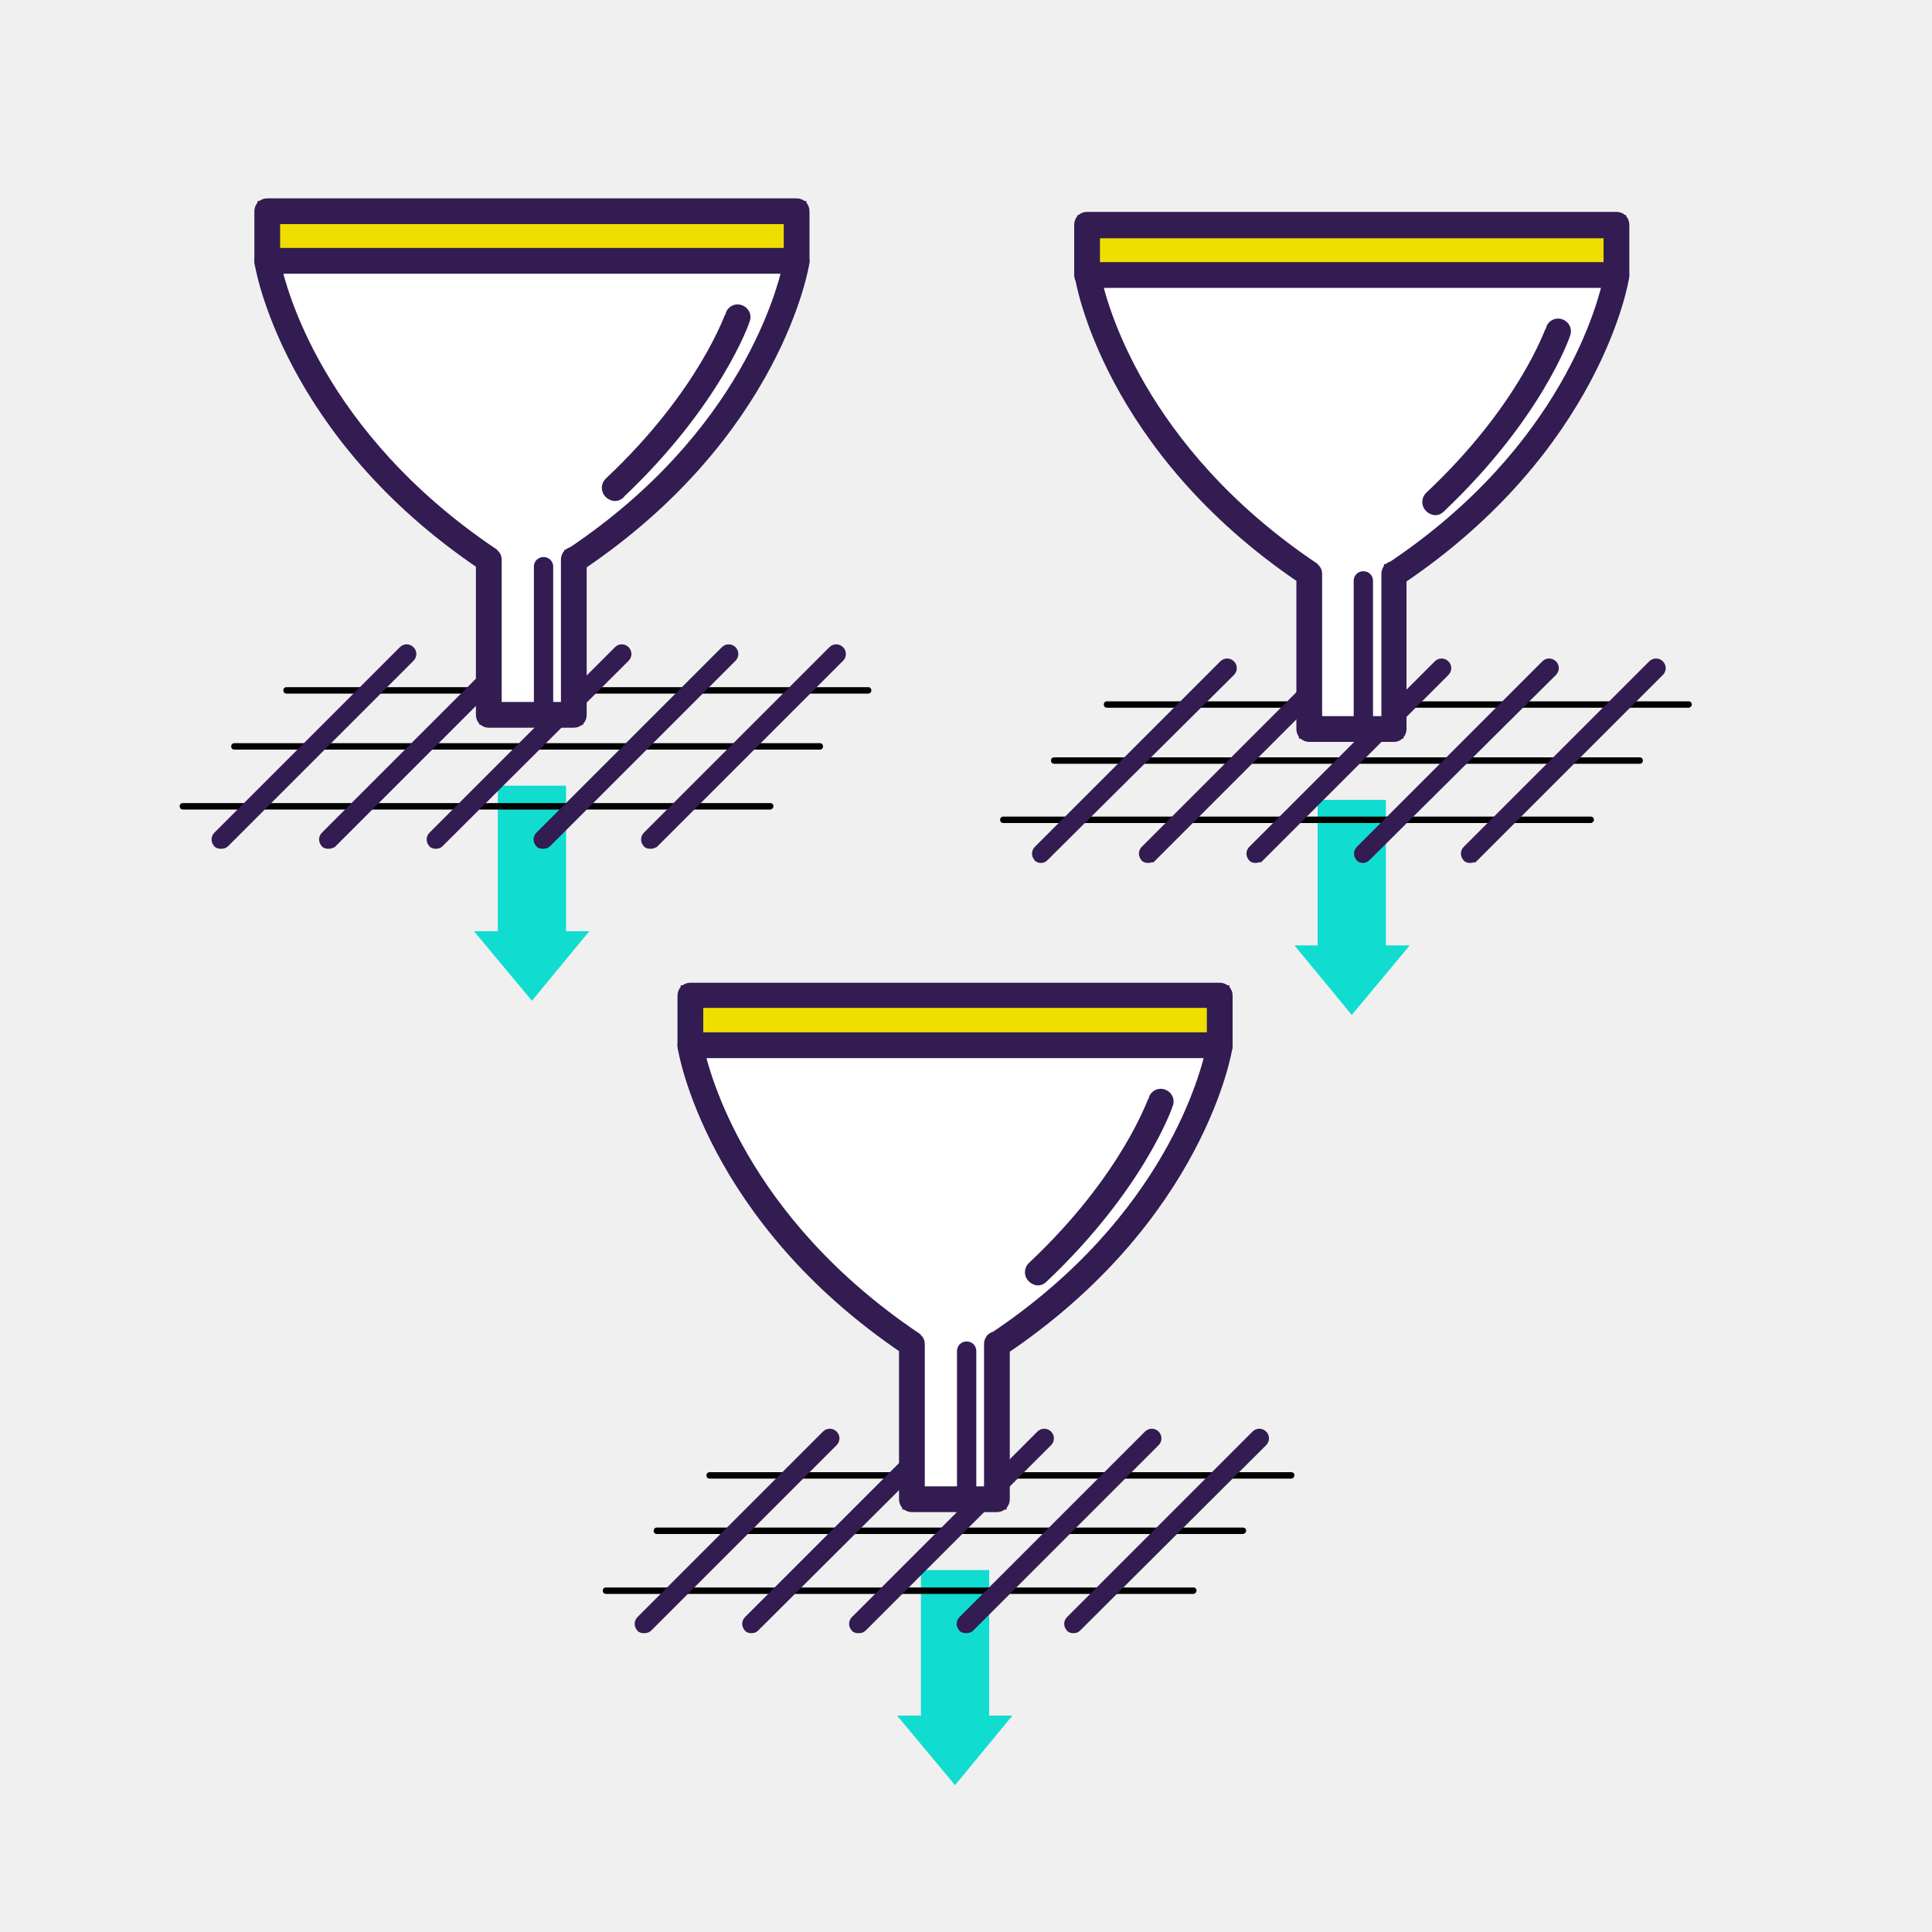
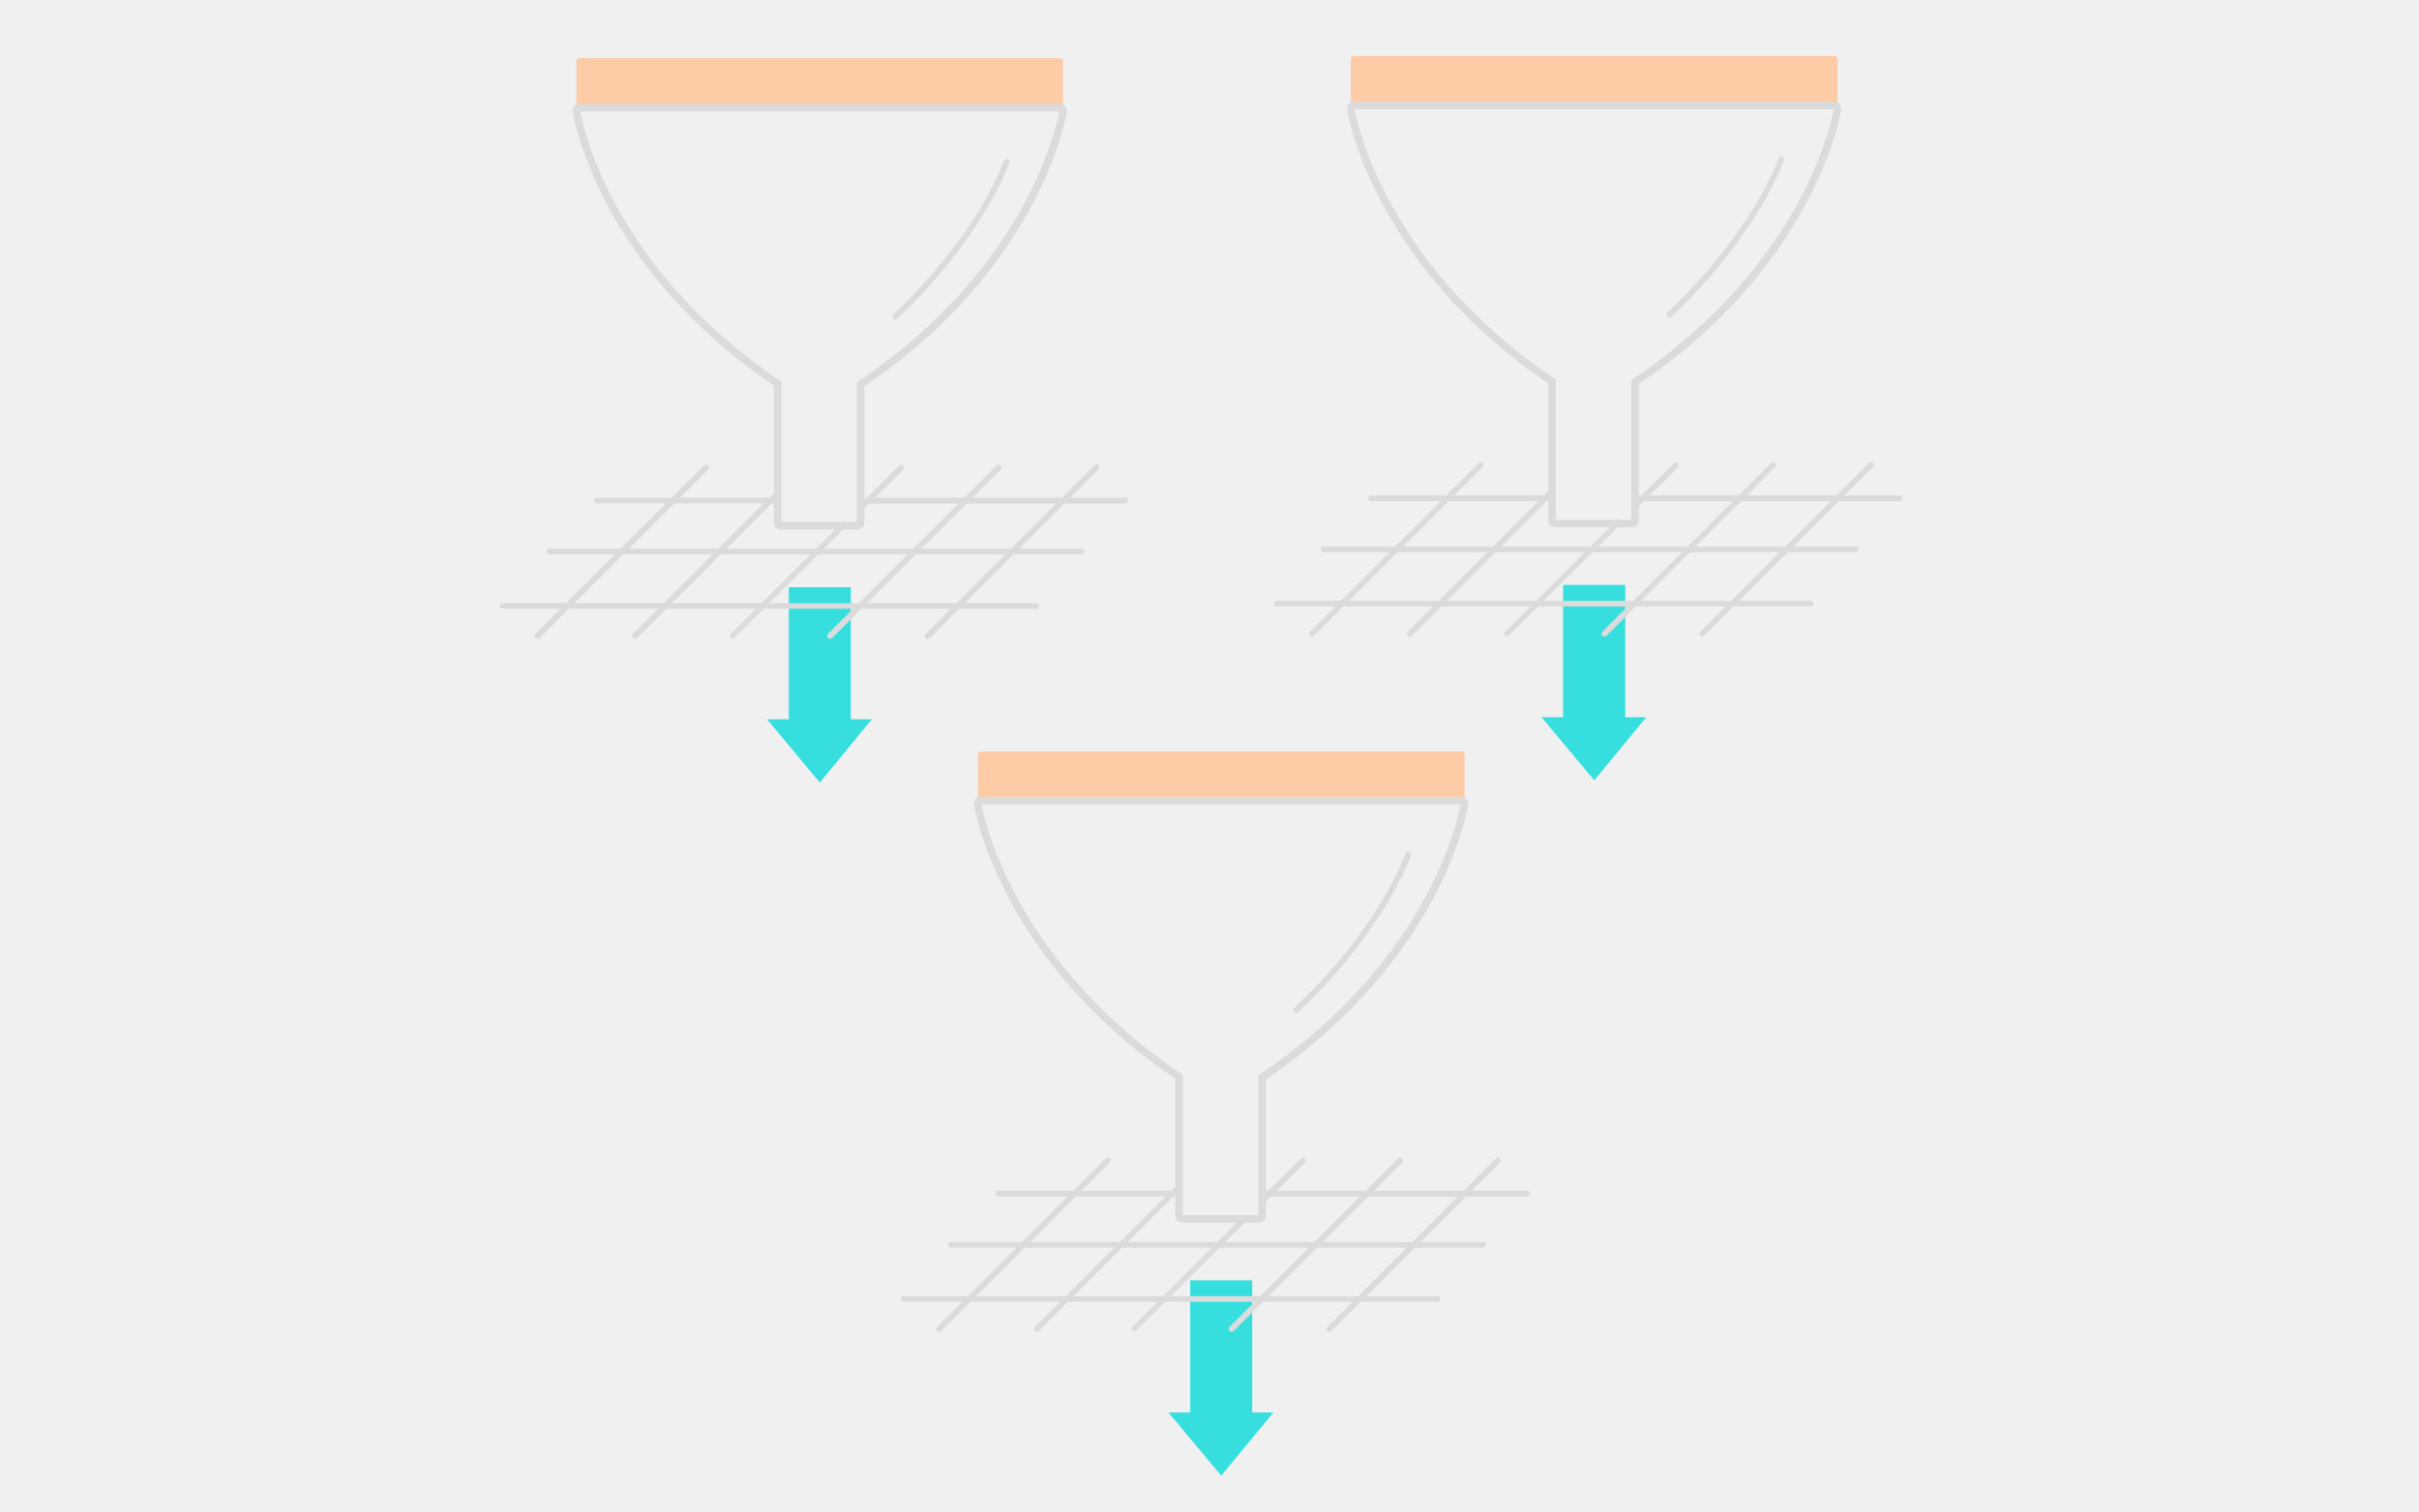
- <svg xmlns="http://www.w3.org/2000/svg" version="1.1" id="Calque_1" x="0px" y="0px" viewBox="0 0 300 300" enable-background="new 0 0 300 300" xml:space="preserve">
+ <svg xmlns="http://www.w3.org/2000/svg" version="1.1" id="Calque_1" x="0px" y="0px" viewBox="0 0 1280 800" enable-background="new 0 0 1280 800" xml:space="preserve">
  <g>
    <g>
-       <polygon fill="#10DDD0" points="87.9,144.6 87.9,122 77.3,122 77.3,144.6 73.6,144.6 82.6,155.4 91.5,144.6   " />
+       <polygon fill="#36DFDE" points="450.2,380.7 450.2,310.8 417.4,310.8 417.4,380.7 405.9,380.7 433.8,414.2 461.3,380.7   " />
    </g>
    <g>
-       <path d="M134.8,107.7H44.5c-0.3,0-0.5-0.2-0.5-0.5c0-0.3,0.2-0.5,0.5-0.5h90.3c0.3,0,0.5,0.2,0.5,0.5    C135.3,107.5,135.1,107.7,134.8,107.7z" />
+       <path fill="#DBDBDB" d="M411.8,263.4h-95.9c-0.9,0-1.5,0.6-1.5,1.5c0,0.9,0.6,1.5,1.5,1.5H411C411,265.4,411.2,264.3,411.8,263.4z    " />
+       <path fill="#DBDBDB" d="M595.4,263.4H455.9c0.3,1,0.4,2.1,0.2,3.1h139.3c0.9,0,1.5-0.6,1.5-1.5C596.9,264,596.3,263.4,595.4,263.4    z" />
    </g>
    <g>
-       <path d="M127.3,116.4H36.4c-0.3,0-0.5-0.2-0.5-0.5c0-0.3,0.2-0.5,0.5-0.5h90.9c0.3,0,0.5,0.2,0.5,0.5    C127.8,116.2,127.6,116.4,127.3,116.4z" />
+       <path fill="#DBDBDB" d="M572.1,293.4H290.7c-0.9,0-1.5-0.6-1.5-1.5s0.6-1.5,1.5-1.5h281.4c0.9,0,1.5,0.6,1.5,1.5    S573.1,293.4,572.1,293.4z" />
    </g>
    <g>
-       <path d="M119.6,125.7H28.4c-0.3,0-0.5-0.2-0.5-0.5c0-0.3,0.2-0.5,0.5-0.5h91.2c0.3,0,0.5,0.2,0.5,0.5    C120.1,125.4,119.9,125.7,119.6,125.7z" />
+       <path fill="#DBDBDB" d="M548.3,322.2H266c-0.9,0-1.5-0.6-1.5-1.5s0.6-1.5,1.5-1.5h282.3c0.9,0,1.5,0.6,1.5,1.5    C549.8,321.3,549.2,322.2,548.3,322.2z" />
    </g>
    <g>
-       <path stroke="#321C52" stroke-width="2" stroke-miterlimit="10" d="M34.3,130.8c-0.1,0-0.3,0-0.3-0.1c-0.2-0.2-0.2-0.5,0-0.7    l28.8-28.8c0.2-0.2,0.5-0.2,0.7,0c0.2,0.2,0.2,0.5,0,0.7l-28.8,28.8C34.6,130.8,34.5,130.8,34.3,130.8z" />
+       <path fill="#DBDBDB" d="M284.2,338c-0.3,0-0.9,0-0.9-0.3c-0.6-0.6-0.6-1.5,0-2.2l89.2-89.2c0.6-0.6,1.5-0.6,2.2,0s0.6,1.5,0,2.2    l-89.2,89.2C285.2,338,284.9,338,284.2,338z" />
    </g>
    <g>
-       <path stroke="#321C52" stroke-width="2" stroke-miterlimit="10" d="M51,130.8c-0.1,0-0.3,0-0.3-0.1c-0.2-0.2-0.2-0.5,0-0.7    l28.8-28.8c0.2-0.2,0.5-0.2,0.7,0c0.2,0.2,0.2,0.5,0,0.7l-28.8,28.8C51.2,130.8,51.1,130.8,51,130.8z" />
+       <path fill="#DBDBDB" d="M411,259.5l-76,76c-0.6,0.6-0.6,1.5,0,2.2c0,0.3,0.6,0.3,0.9,0.3c0.3,0,0.6,0,1.2-0.3l75.3-75.3    C411.8,261.6,411.3,260.6,411,259.5z" />
    </g>
    <g>
-       <path stroke="#321C52" stroke-width="2" stroke-miterlimit="10" d="M67.7,130.8c-0.1,0-0.3,0-0.3-0.1c-0.2-0.2-0.2-0.5,0-0.7    l28.8-28.8c0.2-0.2,0.5-0.2,0.7,0c0.2,0.2,0.2,0.5,0,0.7L68,130.7C67.9,130.8,67.8,130.8,67.7,130.8z" />
+       <path fill="#DBDBDB" d="M446.5,275.7l-59.8,59.8c-0.6,0.6-0.6,1.5,0,2.2c0,0.3,0.6,0.3,0.9,0.3c0.3,0,0.6,0,0.9-0.3l60.7-60.5    C448.1,277,447.2,276.4,446.5,275.7z" />
+       <path fill="#DBDBDB" d="M478,246.4c-0.6-0.6-1.5-0.6-2.2,0l-21.1,21.1c0.7,0.8,1.2,1.8,1.4,2.9l21.9-21.8    C478.6,247.9,478.6,247,478,246.4z" />
    </g>
    <g>
-       <path stroke="#321C52" stroke-width="2" stroke-miterlimit="10" d="M84.3,130.8c-0.1,0-0.3,0-0.3-0.1c-0.2-0.2-0.2-0.5,0-0.7    l28.8-28.8c0.2-0.2,0.5-0.2,0.7,0c0.2,0.2,0.2,0.5,0,0.7l-28.8,28.8C84.6,130.8,84.4,130.8,84.3,130.8z" />
+       <path fill="#DBDBDB" d="M439,338c-0.3,0-0.9,0-0.9-0.3c-0.6-0.6-0.6-1.5,0-2.2l89.2-89.2c0.6-0.6,1.5-0.6,2.2,0s0.6,1.5,0,2.2    l-89.2,89.2C440,338,439.3,338,439,338z" />
    </g>
    <g>
-       <path stroke="#321C52" stroke-width="2" stroke-miterlimit="10" d="M101,130.8c-0.1,0-0.3,0-0.3-0.1c-0.2-0.2-0.2-0.5,0-0.7    l28.8-28.8c0.2-0.2,0.5-0.2,0.7,0c0.2,0.2,0.2,0.5,0,0.7l-28.8,28.8C101.2,130.8,101.1,130.8,101,130.8z" />
+       <path fill="#DBDBDB" d="M490.7,338c-0.3,0-0.9,0-0.9-0.3c-0.6-0.6-0.6-1.5,0-2.2l89.2-89.2c0.6-0.6,1.5-0.6,2.2,0    c0.6,0.6,0.6,1.5,0,2.2L492,337.7C491.3,338,491,338,490.7,338z" />
    </g>
    <g>
-       <rect x="41.5" y="32.7" fill="#EFDE00" stroke="#321C52" stroke-width="3" stroke-miterlimit="10" width="82.2" height="7.8" />
-       <path fill="#EFDE00" stroke="#321C52" stroke-width="3" stroke-miterlimit="10" d="M123.7,41.1H41.5c-0.3,0-0.5-0.2-0.5-0.5v-7.8    c0-0.3,0.2-0.5,0.5-0.5h82.2c0.3,0,0.5,0.2,0.5,0.5v7.8C124.2,40.8,123.9,41.1,123.7,41.1z M42,40.1h81.2v-6.8H42V40.1z" />
+       <rect x="306.5" y="32" fill="#FECBA7" width="254.5" height="24.1" />
+       <path fill="#FECBA7" d="M561,58H306.5c-0.9,0-1.5-0.6-1.5-1.5V32.3c0-0.9,0.6-1.5,1.5-1.5H561c0.9,0,1.5,0.6,1.5,1.5v24.1    C562.5,57.1,561.6,58,561,58z M308.1,54.9h251.4V33.8H308.1V54.9z" />
    </g>
    <g>
-       <path fill="#FFFFFF" stroke="#321C52" stroke-width="3" stroke-miterlimit="10" d="M82.6,40.6H41.5c0,0,3.8,25.9,34.4,46.4V111    h13.2V86.9h0.1c30.6-20.5,34.4-46.4,34.4-46.4H82.6z" />
-       <path fill="#FFFFFF" stroke="#321C52" stroke-width="3" stroke-miterlimit="10" d="M89.1,111.5H75.9c-0.3,0-0.5-0.2-0.5-0.5V87.2    C45.2,66.9,41,40.9,41,40.6c0-0.1,0-0.3,0.1-0.4c0.1-0.1,0.2-0.2,0.4-0.2h82.2c0.1,0,0.3,0.1,0.4,0.2c0.1,0.1,0.1,0.3,0.1,0.4    c0,0.3-4.2,26.3-34.6,46.7V111C89.6,111.3,89.4,111.5,89.1,111.5z M76.4,110.5h12.2V86.9c0-0.3,0.2-0.5,0.5-0.5    c27.5-18.4,33.2-41.5,34-45.4h-81c0.8,3.9,6.6,27,34.1,45.5c0.1,0.1,0.2,0.2,0.2,0.4V110.5z" />
+       <path fill="none" stroke="#DBDBDB" stroke-width="4" stroke-miterlimit="10" d="M453.9,278.2H413c-0.9,0-1.5-0.6-1.5-1.5V203    C318,140.2,305,59.7,305,58.8c0-0.3,0-0.9,0.3-1.2c0.3-0.3,0.6-0.6,1.2-0.6H561c0.3,0,0.9,0.3,1.2,0.6c0.3,0.3,0.3,0.9,0.3,1.2    c0,0.9-13,81.4-107.1,144.6v73.4C455.4,277.6,454.8,278.2,453.9,278.2z" />
    </g>
    <g>
-       <path stroke="#321C52" stroke-width="2" stroke-miterlimit="10" d="M84.4,111.5c-0.3,0-0.5-0.2-0.5-0.5V88c0-0.3,0.2-0.5,0.5-0.5    c0.3,0,0.5,0.2,0.5,0.5v23C84.9,111.3,84.7,111.5,84.4,111.5z" />
-     </g>
-     <g>
-       <path stroke="#321C52" stroke-width="3" stroke-miterlimit="10" d="M95.5,76.3c-0.1,0-0.3-0.1-0.4-0.2c-0.2-0.2-0.2-0.5,0-0.7    c14.8-13.9,18.9-26.2,19-26.3c0.1-0.3,0.4-0.4,0.6-0.3c0.3,0.1,0.4,0.4,0.3,0.6c0,0.1-4.3,12.6-19.2,26.7    C95.8,76.2,95.6,76.3,95.5,76.3z" />
+       <path fill="#DBDBDB" d="M473.7,169.3c-0.3,0-0.9-0.3-1.2-0.6c-0.6-0.6-0.6-1.5,0-2.2c45.8-43,58.5-81.1,58.8-81.4    c0.3-0.9,1.2-1.2,1.9-0.9c0.9,0.3,1.2,1.2,0.9,1.9c0,0.3-13.3,39-59.4,82.7C474.6,169,474,169.3,473.7,169.3z" />
    </g>
  </g>
  <g>
    <g>
-       <polygon fill="#10DDD0" points="215.2,146.8 215.2,124.2 204.6,124.2 204.6,146.8 201,146.8 209.9,157.6 218.9,146.8   " />
+       <polygon fill="#36DFDE" points="860,379.6 860,309.6 827.1,309.6 827.1,379.6 815.7,379.6 843.6,413 871.1,379.6   " />
    </g>
    <g>
-       <path d="M262.2,109.9h-90.3c-0.3,0-0.5-0.2-0.5-0.5c0-0.3,0.2-0.5,0.5-0.5h90.3c0.3,0,0.5,0.2,0.5,0.5    C262.7,109.7,262.4,109.9,262.2,109.9z" />
+       <path fill="#DBDBDB" d="M821.5,262.2h-95.9c-0.9,0-1.5,0.6-1.5,1.5c0,0.9,0.6,1.5,1.5,1.5h95.2C820.8,264.2,821,263.2,821.5,262.2    z" />
+       <path fill="#DBDBDB" d="M1005.1,262.2H865.7c0.3,1,0.4,2.1,0.2,3.1h139.3c0.9,0,1.5-0.6,1.5-1.5    C1006.7,262.8,1006.1,262.2,1005.1,262.2z" />
    </g>
    <g>
-       <path d="M254.6,118.6h-90.9c-0.3,0-0.5-0.2-0.5-0.5c0-0.3,0.2-0.5,0.5-0.5h90.9c0.3,0,0.5,0.2,0.5,0.5    C255.1,118.4,254.9,118.6,254.6,118.6z" />
+       <path fill="#DBDBDB" d="M981.9,292.3H700.5c-0.9,0-1.5-0.6-1.5-1.5c0-0.9,0.6-1.5,1.5-1.5h281.4c0.9,0,1.5,0.6,1.5,1.5    S982.9,292.3,981.9,292.3z" />
    </g>
    <g>
-       <path d="M247,127.8h-91.2c-0.3,0-0.5-0.2-0.5-0.5c0-0.3,0.2-0.5,0.5-0.5H247c0.3,0,0.5,0.2,0.5,0.5    C247.5,127.6,247.2,127.8,247,127.8z" />
+       <path fill="#DBDBDB" d="M958.1,321H675.8c-0.9,0-1.5-0.6-1.5-1.5c0-0.9,0.6-1.5,1.5-1.5h282.3c0.9,0,1.5,0.6,1.5,1.5    C959.6,320.1,959,321,958.1,321z" />
    </g>
    <g>
-       <path stroke="#321C52" stroke-width="2" stroke-miterlimit="10" d="M161.7,133c-0.1,0-0.3,0-0.3-0.1c-0.2-0.2-0.2-0.5,0-0.7    l28.8-28.8c0.2-0.2,0.5-0.2,0.7,0c0.2,0.2,0.2,0.5,0,0.7L162,132.8C161.9,132.9,161.8,133,161.7,133z" />
+       <path fill="#DBDBDB" d="M694,336.8c-0.3,0-0.9,0-0.9-0.3c-0.6-0.6-0.6-1.5,0-2.2l89.2-89.2c0.6-0.6,1.5-0.6,2.2,0s0.6,1.5,0,2.2    l-89.2,89.2C695,336.8,694.6,336.8,694,336.8z" />
    </g>
    <g>
-       <path stroke="#321C52" stroke-width="2" stroke-miterlimit="10" d="M178.3,133c-0.1,0-0.3,0-0.3-0.1c-0.2-0.2-0.2-0.5,0-0.7    l28.8-28.8c0.2-0.2,0.5-0.2,0.7,0c0.2,0.2,0.2,0.5,0,0.7l-28.8,28.8C178.6,132.9,178.5,133,178.3,133z" />
+       <path fill="#DBDBDB" d="M820.8,258.4l-76,76c-0.6,0.6-0.6,1.5,0,2.2c0,0.3,0.6,0.3,0.9,0.3s0.6,0,1.2-0.3l75.3-75.3    C821.6,260.5,821.1,259.5,820.8,258.4z" />
    </g>
    <g>
-       <path stroke="#321C52" stroke-width="2" stroke-miterlimit="10" d="M195,133c-0.1,0-0.3,0-0.3-0.1c-0.2-0.2-0.2-0.5,0-0.7    l28.8-28.8c0.2-0.2,0.5-0.2,0.7,0c0.2,0.2,0.2,0.5,0,0.7l-28.8,28.8C195.3,132.9,195.1,133,195,133z" />
+       <path fill="#DBDBDB" d="M856.3,274.5l-59.8,59.8c-0.6,0.6-0.6,1.5,0,2.2c0,0.3,0.6,0.3,0.9,0.3s0.6,0,0.9-0.3l60.7-60.5    C857.9,275.8,857,275.3,856.3,274.5z" />
+       <path fill="#DBDBDB" d="M887.8,245.2c-0.6-0.6-1.5-0.6-2.2,0l-21.1,21.1c0.7,0.8,1.2,1.8,1.4,2.9l21.9-21.8    C888.4,246.8,888.4,245.8,887.8,245.2z" />
    </g>
    <g>
-       <path stroke="#321C52" stroke-width="2" stroke-miterlimit="10" d="M211.7,133c-0.1,0-0.3,0-0.3-0.1c-0.2-0.2-0.2-0.5,0-0.7    l28.8-28.8c0.2-0.2,0.5-0.2,0.7,0c0.2,0.2,0.2,0.5,0,0.7L212,132.8C211.9,132.9,211.8,133,211.7,133z" />
+       <path fill="#DBDBDB" d="M848.8,336.8c-0.3,0-0.9,0-0.9-0.3c-0.6-0.6-0.6-1.5,0-2.2l89.2-89.2c0.6-0.6,1.5-0.6,2.2,0s0.6,1.5,0,2.2    l-89.2,89.2C849.7,336.8,849.1,336.8,848.8,336.8z" />
    </g>
    <g>
-       <path stroke="#321C52" stroke-width="2" stroke-miterlimit="10" d="M228.3,133c-0.1,0-0.3,0-0.3-0.1c-0.2-0.2-0.2-0.5,0-0.7    l28.8-28.8c0.2-0.2,0.5-0.2,0.7,0c0.2,0.2,0.2,0.5,0,0.7l-28.8,28.8C228.6,132.9,228.5,133,228.3,133z" />
+       <path fill="#DBDBDB" d="M900.5,336.8c-0.3,0-0.9,0-0.9-0.3c-0.6-0.6-0.6-1.5,0-2.2l89.2-89.2c0.6-0.6,1.5-0.6,2.2,0s0.6,1.5,0,2.2    l-89.2,89.2C901.1,336.8,900.8,336.8,900.5,336.8z" />
    </g>
    <g>
-       <rect x="168.8" y="34.9" fill="#EFDE00" stroke="#321C52" stroke-width="3" stroke-miterlimit="10" width="82.2" height="7.8" />
-       <path fill="#EFDE00" stroke="#321C52" stroke-width="3" stroke-miterlimit="10" d="M251,43.2h-82.2c-0.3,0-0.5-0.2-0.5-0.5v-7.8    c0-0.3,0.2-0.5,0.5-0.5H251c0.3,0,0.5,0.2,0.5,0.5v7.8C251.5,43,251.3,43.2,251,43.2z M169.3,42.3h81.2v-6.8h-81.2V42.3z" />
+       <rect x="716.3" y="30.8" fill="#FECBA7" width="254.5" height="24.1" />
+       <path fill="#FECBA7" d="M970.8,56.8H716.3c-0.9,0-1.5-0.6-1.5-1.5V31.1c0-0.9,0.6-1.5,1.5-1.5h254.5c0.9,0,1.5,0.6,1.5,1.5v24.1    C972.3,55.9,971.4,56.8,970.8,56.8z M717.9,53.7h251.4V32.7H717.9V53.7z" />
    </g>
    <g>
-       <path fill="#FFFFFF" stroke="#321C52" stroke-width="3" stroke-miterlimit="10" d="M209.9,42.7h-41.1c0,0,3.8,25.9,34.4,46.4v24.1    h13.2V89.1h0.1C247.2,68.6,251,42.7,251,42.7H209.9z" />
-       <path fill="#FFFFFF" stroke="#321C52" stroke-width="3" stroke-miterlimit="10" d="M216.5,113.7h-13.2c-0.3,0-0.5-0.2-0.5-0.5    V89.4c-30.2-20.3-34.4-46.3-34.4-46.6c0-0.1,0-0.3,0.1-0.4c0.1-0.1,0.2-0.2,0.4-0.2H251c0.1,0,0.3,0.1,0.4,0.2    c0.1,0.1,0.1,0.3,0.1,0.4c0,0.3-4.2,26.3-34.6,46.7v23.7C216.9,113.5,216.7,113.7,216.5,113.7z M203.8,112.7H216V89.1    c0-0.3,0.2-0.5,0.5-0.5c27.5-18.4,33.2-41.5,34-45.4h-81c0.8,3.9,6.6,27,34.1,45.5c0.1,0.1,0.2,0.2,0.2,0.4V112.7z" />
+       <path fill="none" stroke="#DBDBDB" stroke-width="4" stroke-miterlimit="10" d="M863.7,277.1h-40.9c-0.9,0-1.5-0.6-1.5-1.5v-73.7    C727.8,139,714.8,58.5,714.8,57.6c0-0.3,0-0.9,0.3-1.2c0.3-0.3,0.6-0.6,1.2-0.6h254.5c0.3,0,0.9,0.3,1.2,0.6    c0.3,0.3,0.3,0.9,0.3,1.2c0,0.9-13,81.4-107.1,144.6v73.4C865.2,276.5,864.6,277.1,863.7,277.1z" />
    </g>
    <g>
-       <path stroke="#321C52" stroke-width="2" stroke-miterlimit="10" d="M211.7,113.7c-0.3,0-0.5-0.2-0.5-0.5v-23    c0-0.3,0.2-0.5,0.5-0.5c0.3,0,0.5,0.2,0.5,0.5v23C212.2,113.5,212,113.7,211.7,113.7z" />
-     </g>
-     <g>
-       <path stroke="#321C52" stroke-width="3" stroke-miterlimit="10" d="M222.9,78.5c-0.1,0-0.3-0.1-0.4-0.2c-0.2-0.2-0.2-0.5,0-0.7    c14.8-13.9,18.9-26.2,19-26.3c0.1-0.3,0.4-0.4,0.6-0.3c0.3,0.1,0.4,0.4,0.3,0.6c0,0.1-4.3,12.6-19.2,26.7    C223.1,78.4,223,78.5,222.9,78.5z" />
+       <path fill="#DBDBDB" d="M883.5,168.1c-0.3,0-0.9-0.3-1.2-0.6c-0.6-0.6-0.6-1.5,0-2.2c45.8-43,58.5-81.1,58.8-81.4    c0.3-0.9,1.2-1.2,1.9-0.9c0.9,0.3,1.2,1.2,0.9,1.9c0,0.3-13.3,39-59.4,82.7C884.4,167.8,883.8,168.1,883.5,168.1z" />
    </g>
  </g>
  <g>
    <g>
-       <polygon fill="#10DDD0" points="153.6,266.4 153.6,243.8 143,243.8 143,266.4 139.3,266.4 148.3,277.2 157.2,266.4   " />
+       <polygon fill="#36DFDE" points="662.6,747.6 662.6,677.6 629.8,677.6 629.8,747.6 618.3,747.6 646.2,781 673.8,747.6   " />
    </g>
    <g>
-       <path d="M200.5,229.6h-90.3c-0.3,0-0.5-0.2-0.5-0.5c0-0.3,0.2-0.5,0.5-0.5h90.3c0.3,0,0.5,0.2,0.5,0.5    C201,229.3,200.8,229.6,200.5,229.6z" />
+       <path fill="#DBDBDB" d="M624.2,630.2h-95.9c-0.9,0-1.5,0.6-1.5,1.5s0.6,1.5,1.5,1.5h95.2C623.4,632.2,623.7,631.2,624.2,630.2z" />
+       <path fill="#DBDBDB" d="M807.8,630.2H668.4c0.3,1,0.4,2.1,0.2,3.1h139.3c0.9,0,1.5-0.6,1.5-1.5S808.7,630.2,807.8,630.2z" />
    </g>
    <g>
-       <path d="M193,238.2H102c-0.3,0-0.5-0.2-0.5-0.5c0-0.3,0.2-0.5,0.5-0.5H193c0.3,0,0.5,0.2,0.5,0.5C193.5,238,193.2,238.2,193,238.2    z" />
+       <path fill="#DBDBDB" d="M784.6,660.3H503.2c-0.9,0-1.5-0.6-1.5-1.5s0.6-1.5,1.5-1.5h281.4c0.9,0,1.5,0.6,1.5,1.5    C786.1,659.6,785.5,660.3,784.6,660.3z" />
    </g>
    <g>
-       <path d="M185.3,247.5H94.1c-0.3,0-0.5-0.2-0.5-0.5c0-0.3,0.2-0.5,0.5-0.5h91.2c0.3,0,0.5,0.2,0.5,0.5    C185.8,247.2,185.6,247.5,185.3,247.5z" />
+       <path fill="#DBDBDB" d="M760.7,689H478.4c-0.9,0-1.5-0.6-1.5-1.5s0.6-1.5,1.5-1.5h282.3c0.9,0,1.5,0.6,1.5,1.5    C762.3,688.1,761.7,689,760.7,689z" />
    </g>
    <g>
-       <path stroke="#321C52" stroke-width="2" stroke-miterlimit="10" d="M100,252.6c-0.1,0-0.3,0-0.3-0.1c-0.2-0.2-0.2-0.5,0-0.7    l28.8-28.8c0.2-0.2,0.5-0.2,0.7,0c0.2,0.2,0.2,0.5,0,0.7l-28.8,28.8C100.3,252.6,100.1,252.6,100,252.6z" />
+       <path fill="#DBDBDB" d="M496.7,704.8c-0.3,0-0.9,0-0.9-0.3c-0.6-0.6-0.6-1.5,0-2.2l89.2-89.2c0.6-0.6,1.5-0.6,2.2,0s0.6,1.5,0,2.2    l-89.2,89.2C497.6,704.8,497.3,704.8,496.7,704.8z" />
    </g>
    <g>
-       <path stroke="#321C52" stroke-width="2" stroke-miterlimit="10" d="M116.7,252.6c-0.1,0-0.3,0-0.3-0.1c-0.2-0.2-0.2-0.5,0-0.7    l28.8-28.8c0.2-0.2,0.5-0.2,0.7,0c0.2,0.2,0.2,0.5,0,0.7L117,252.5C116.9,252.6,116.8,252.6,116.7,252.6z" />
+       <path fill="#DBDBDB" d="M623.5,626.4l-76,76c-0.6,0.6-0.6,1.5,0,2.2c0,0.3,0.6,0.3,0.9,0.3s0.6,0,1.2-0.3l75.3-75.3    C624.2,628.5,623.7,627.5,623.5,626.4z" />
    </g>
    <g>
-       <path stroke="#321C52" stroke-width="2" stroke-miterlimit="10" d="M133.3,252.6c-0.1,0-0.3,0-0.3-0.1c-0.2-0.2-0.2-0.5,0-0.7    l28.8-28.8c0.2-0.2,0.5-0.2,0.7,0c0.2,0.2,0.2,0.5,0,0.7l-28.8,28.8C133.6,252.6,133.5,252.6,133.3,252.6z" />
+       <path fill="#DBDBDB" d="M659,642.5l-59.8,59.8c-0.6,0.6-0.6,1.5,0,2.2c0,0.3,0.6,0.3,0.9,0.3s0.6,0,0.9-0.3l60.7-60.5    C660.6,643.8,659.7,643.3,659,642.5z" />
+       <path fill="#DBDBDB" d="M690.5,613.2c-0.6-0.6-1.5-0.6-2.2,0l-21.1,21.1c0.7,0.8,1.2,1.8,1.4,2.9l21.9-21.8    C691.1,614.8,691.1,613.8,690.5,613.2z" />
    </g>
    <g>
-       <path stroke="#321C52" stroke-width="2" stroke-miterlimit="10" d="M150,252.6c-0.1,0-0.3,0-0.3-0.1c-0.2-0.2-0.2-0.5,0-0.7    l28.8-28.8c0.2-0.2,0.5-0.2,0.7,0c0.2,0.2,0.2,0.5,0,0.7l-28.8,28.8C150.2,252.6,150.1,252.6,150,252.6z" />
+       <path fill="#DBDBDB" d="M651.5,704.8c-0.3,0-0.9,0-0.9-0.3c-0.6-0.6-0.6-1.5,0-2.2l89.2-89.2c0.6-0.6,1.5-0.6,2.2,0    c0.6,0.6,0.6,1.5,0,2.2l-89.2,89.2C652.4,704.8,651.8,704.8,651.5,704.8z" />
    </g>
    <g>
-       <path stroke="#321C52" stroke-width="2" stroke-miterlimit="10" d="M166.7,252.6c-0.1,0-0.3,0-0.3-0.1c-0.2-0.2-0.2-0.5,0-0.7    l28.8-28.8c0.2-0.2,0.5-0.2,0.7,0c0.2,0.2,0.2,0.5,0,0.7L167,252.5C166.9,252.6,166.8,252.6,166.7,252.6z" />
+       <path fill="#DBDBDB" d="M703.2,704.8c-0.3,0-0.9,0-0.9-0.3c-0.6-0.6-0.6-1.5,0-2.2l89.2-89.2c0.6-0.6,1.5-0.6,2.2,0s0.6,1.5,0,2.2    l-89.2,89.2C703.8,704.8,703.5,704.8,703.2,704.8z" />
    </g>
    <g>
-       <rect x="107.2" y="154.5" fill="#EFDE00" stroke="#321C52" stroke-width="3" stroke-miterlimit="10" width="82.2" height="7.8" />
-       <path fill="#EFDE00" stroke="#321C52" stroke-width="3" stroke-miterlimit="10" d="M189.4,162.9h-82.2c-0.3,0-0.5-0.2-0.5-0.5    v-7.8c0-0.3,0.2-0.5,0.5-0.5h82.2c0.3,0,0.5,0.2,0.5,0.5v7.8C189.9,162.6,189.6,162.9,189.4,162.9z M107.7,161.9h81.2V155h-81.2    V161.9z" />
+       <rect x="519" y="398.8" fill="#FECBA7" width="254.5" height="24.1" />
+       <path fill="#FECBA7" d="M773.4,424.8H519c-0.9,0-1.5-0.6-1.5-1.5v-24.1c0-0.9,0.6-1.5,1.5-1.5h254.5c0.9,0,1.5,0.6,1.5,1.5v24.1    C775,423.9,774.1,424.8,773.4,424.8z M520.5,421.7h251.4v-21.1H520.5V421.7z" />
    </g>
    <g>
-       <path fill="#FFFFFF" stroke="#321C52" stroke-width="3" stroke-miterlimit="10" d="M148.3,162.4h-41.1c0,0,3.8,25.9,34.4,46.4    v24.1h13.2v-24.1h0.1c30.6-20.5,34.4-46.4,34.4-46.4H148.3z" />
-       <path fill="#FFFFFF" stroke="#321C52" stroke-width="3" stroke-miterlimit="10" d="M154.8,233.3h-13.2c-0.3,0-0.5-0.2-0.5-0.5V209    c-30.2-20.3-34.4-46.3-34.4-46.6c0-0.1,0-0.3,0.1-0.4c0.1-0.1,0.2-0.2,0.4-0.2h82.2c0.1,0,0.3,0.1,0.4,0.2    c0.1,0.1,0.1,0.3,0.1,0.4c0,0.3-4.2,26.3-34.6,46.7v23.7C155.3,233.1,155.1,233.3,154.8,233.3z M142.1,232.3h12.2v-23.6    c0-0.3,0.2-0.5,0.5-0.5c27.5-18.4,33.2-41.5,34-45.4h-81c0.8,3.9,6.6,27,34.1,45.5c0.1,0.1,0.2,0.2,0.2,0.4V232.3z" />
+       <path fill="none" stroke="#DBDBDB" stroke-width="4" stroke-miterlimit="10" d="M666.3,645.1h-40.9c-0.9,0-1.5-0.6-1.5-1.5v-73.7    C530.4,507,517.4,426.5,517.4,425.6c0-0.3,0-0.9,0.3-1.2s0.6-0.6,1.2-0.6h254.5c0.3,0,0.9,0.3,1.2,0.6s0.3,0.9,0.3,1.2    c0,0.9-13,81.4-107.1,144.6v73.4C667.9,644.5,667.3,645.1,666.3,645.1z" />
    </g>
    <g>
-       <path stroke="#321C52" stroke-width="2" stroke-miterlimit="10" d="M150.1,233.3c-0.3,0-0.5-0.2-0.5-0.5v-23    c0-0.3,0.2-0.5,0.5-0.5c0.3,0,0.5,0.2,0.5,0.5v23C150.6,233.1,150.3,233.3,150.1,233.3z" />
-     </g>
-     <g>
-       <path stroke="#321C52" stroke-width="3" stroke-miterlimit="10" d="M161.2,198.1c-0.1,0-0.3-0.1-0.4-0.2c-0.2-0.2-0.2-0.5,0-0.7    c14.8-13.9,18.9-26.2,19-26.3c0.1-0.3,0.4-0.4,0.6-0.3c0.3,0.1,0.4,0.4,0.3,0.6c0,0.1-4.3,12.6-19.2,26.7    C161.4,198,161.3,198.1,161.2,198.1z" />
+       <path fill="#DBDBDB" d="M686.1,536.1c-0.3,0-0.9-0.3-1.2-0.6c-0.6-0.6-0.6-1.5,0-2.2c45.8-43,58.5-81.1,58.8-81.4    c0.3-0.9,1.2-1.2,1.9-0.9c0.9,0.3,1.2,1.2,0.9,1.9c0,0.3-13.3,39-59.4,82.7C687.1,535.8,686.4,536.1,686.1,536.1z" />
    </g>
  </g>
</svg>
